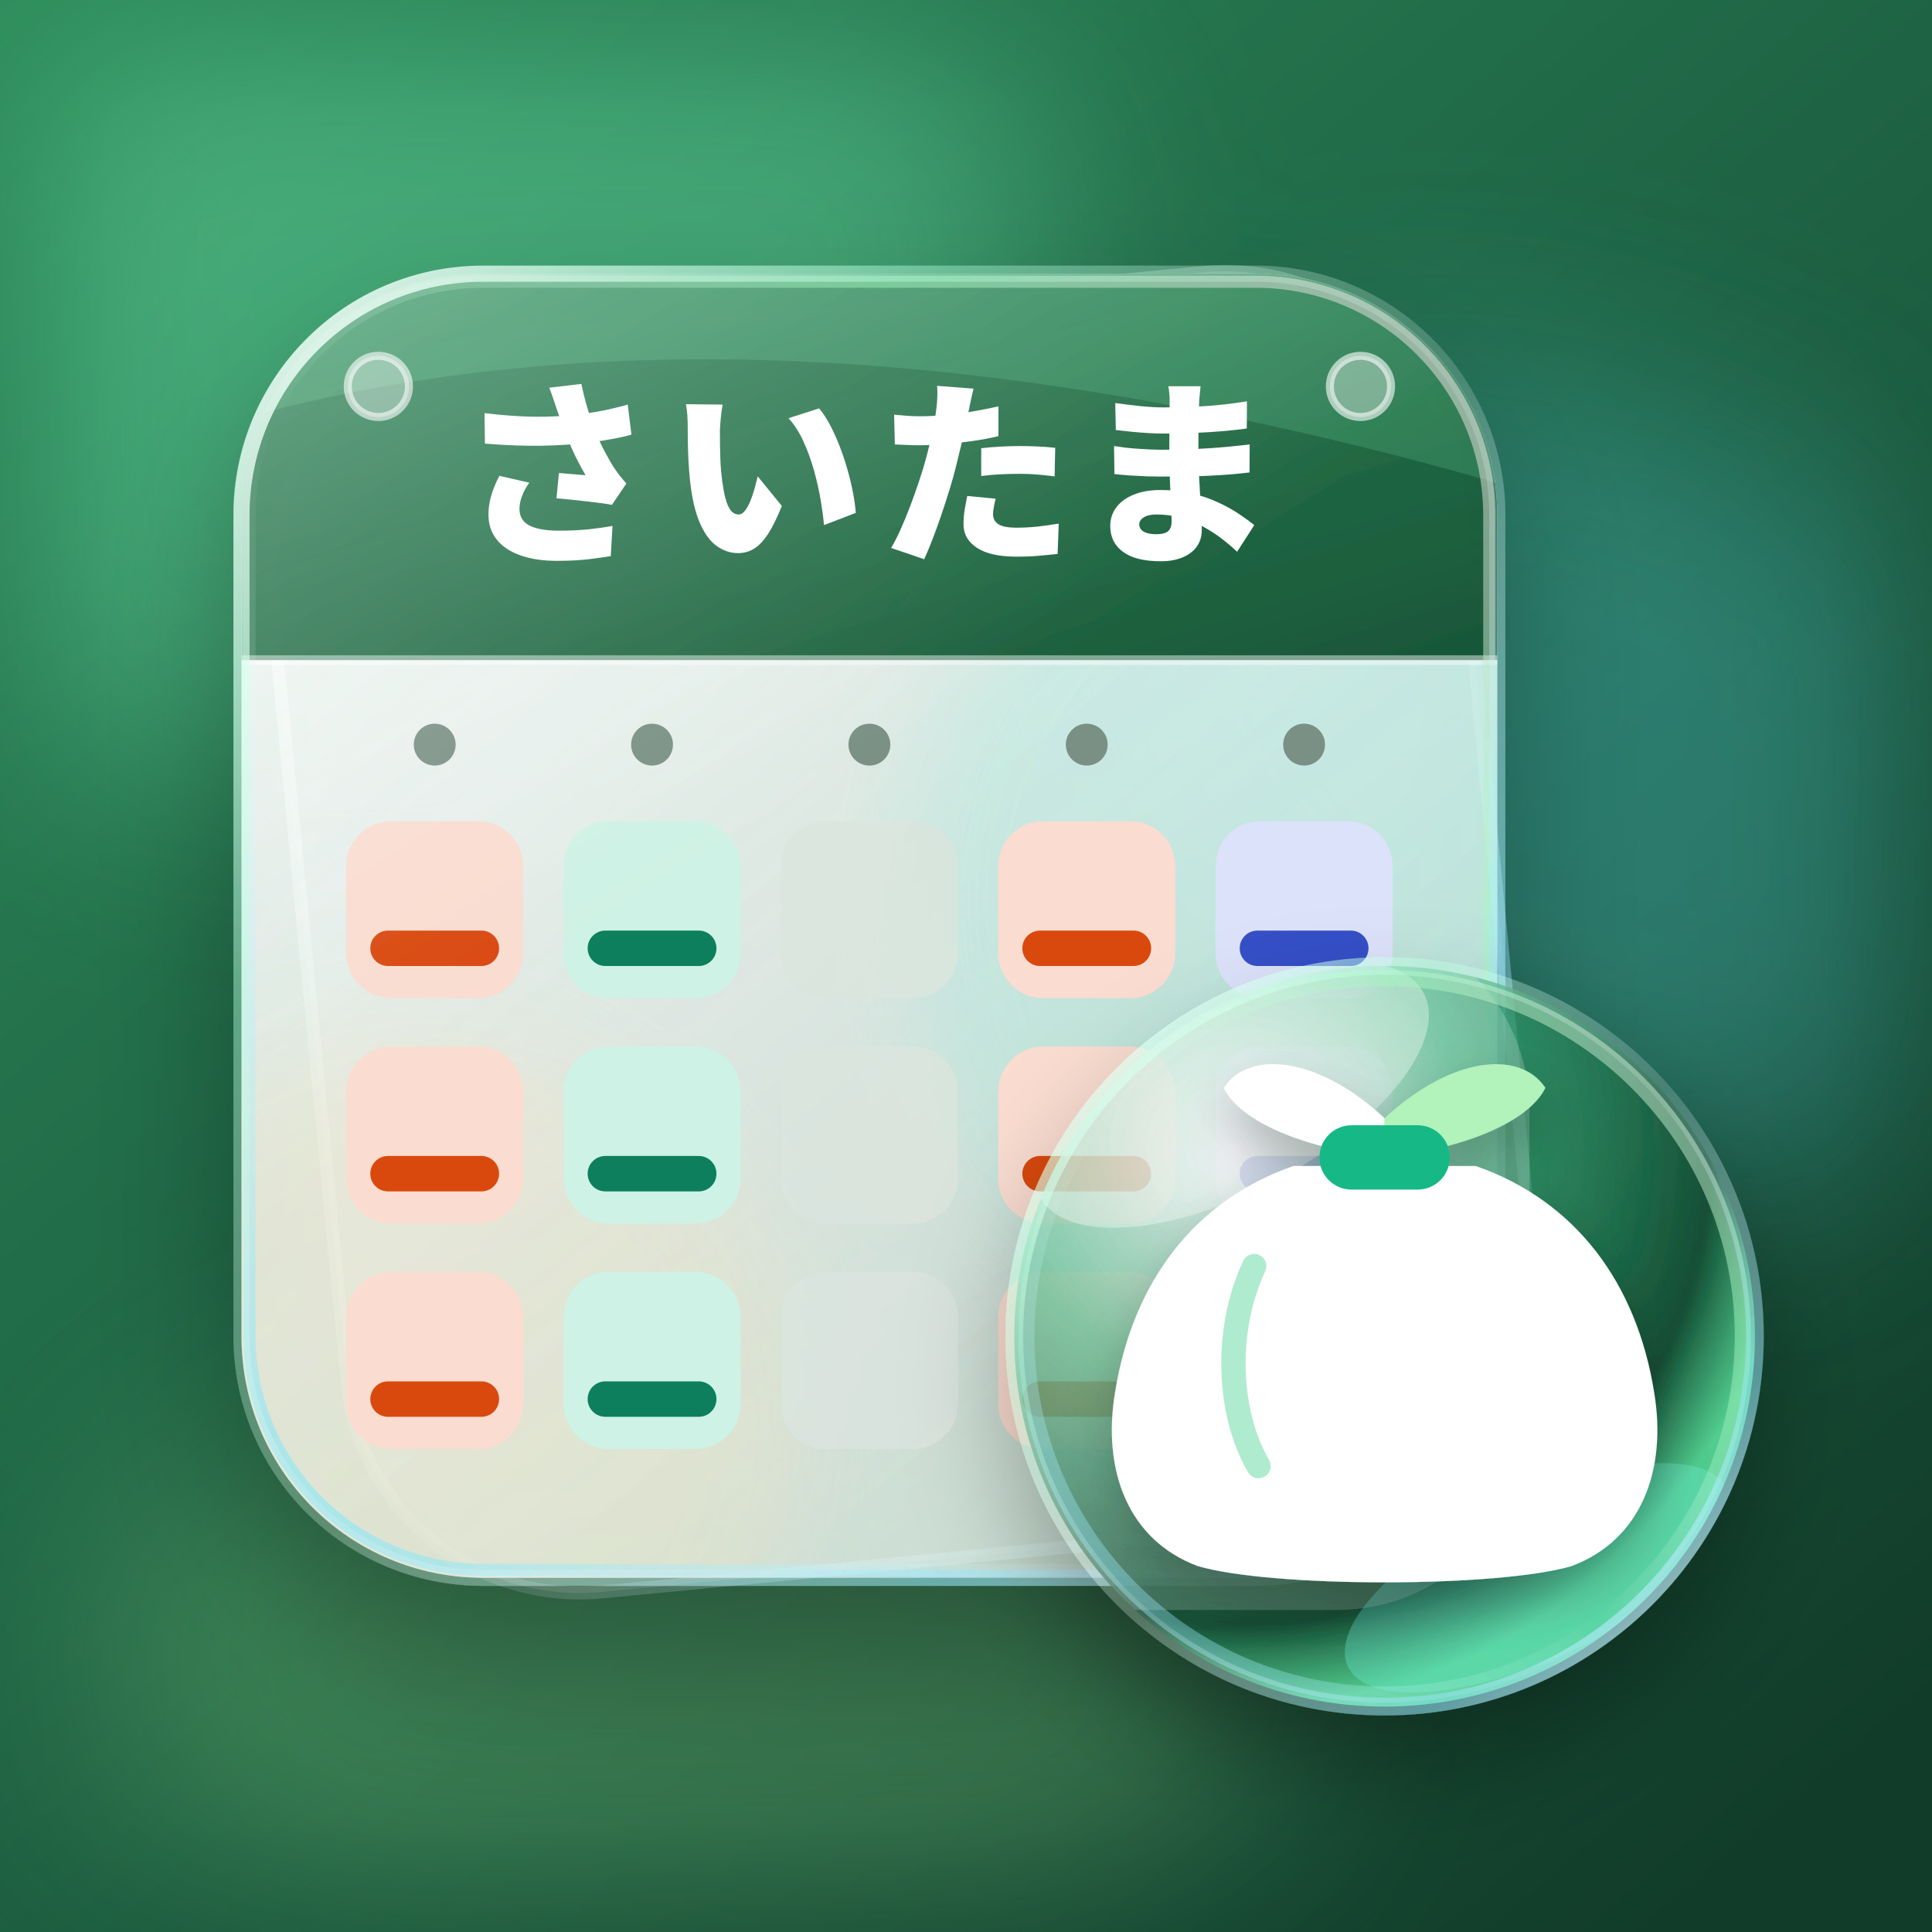
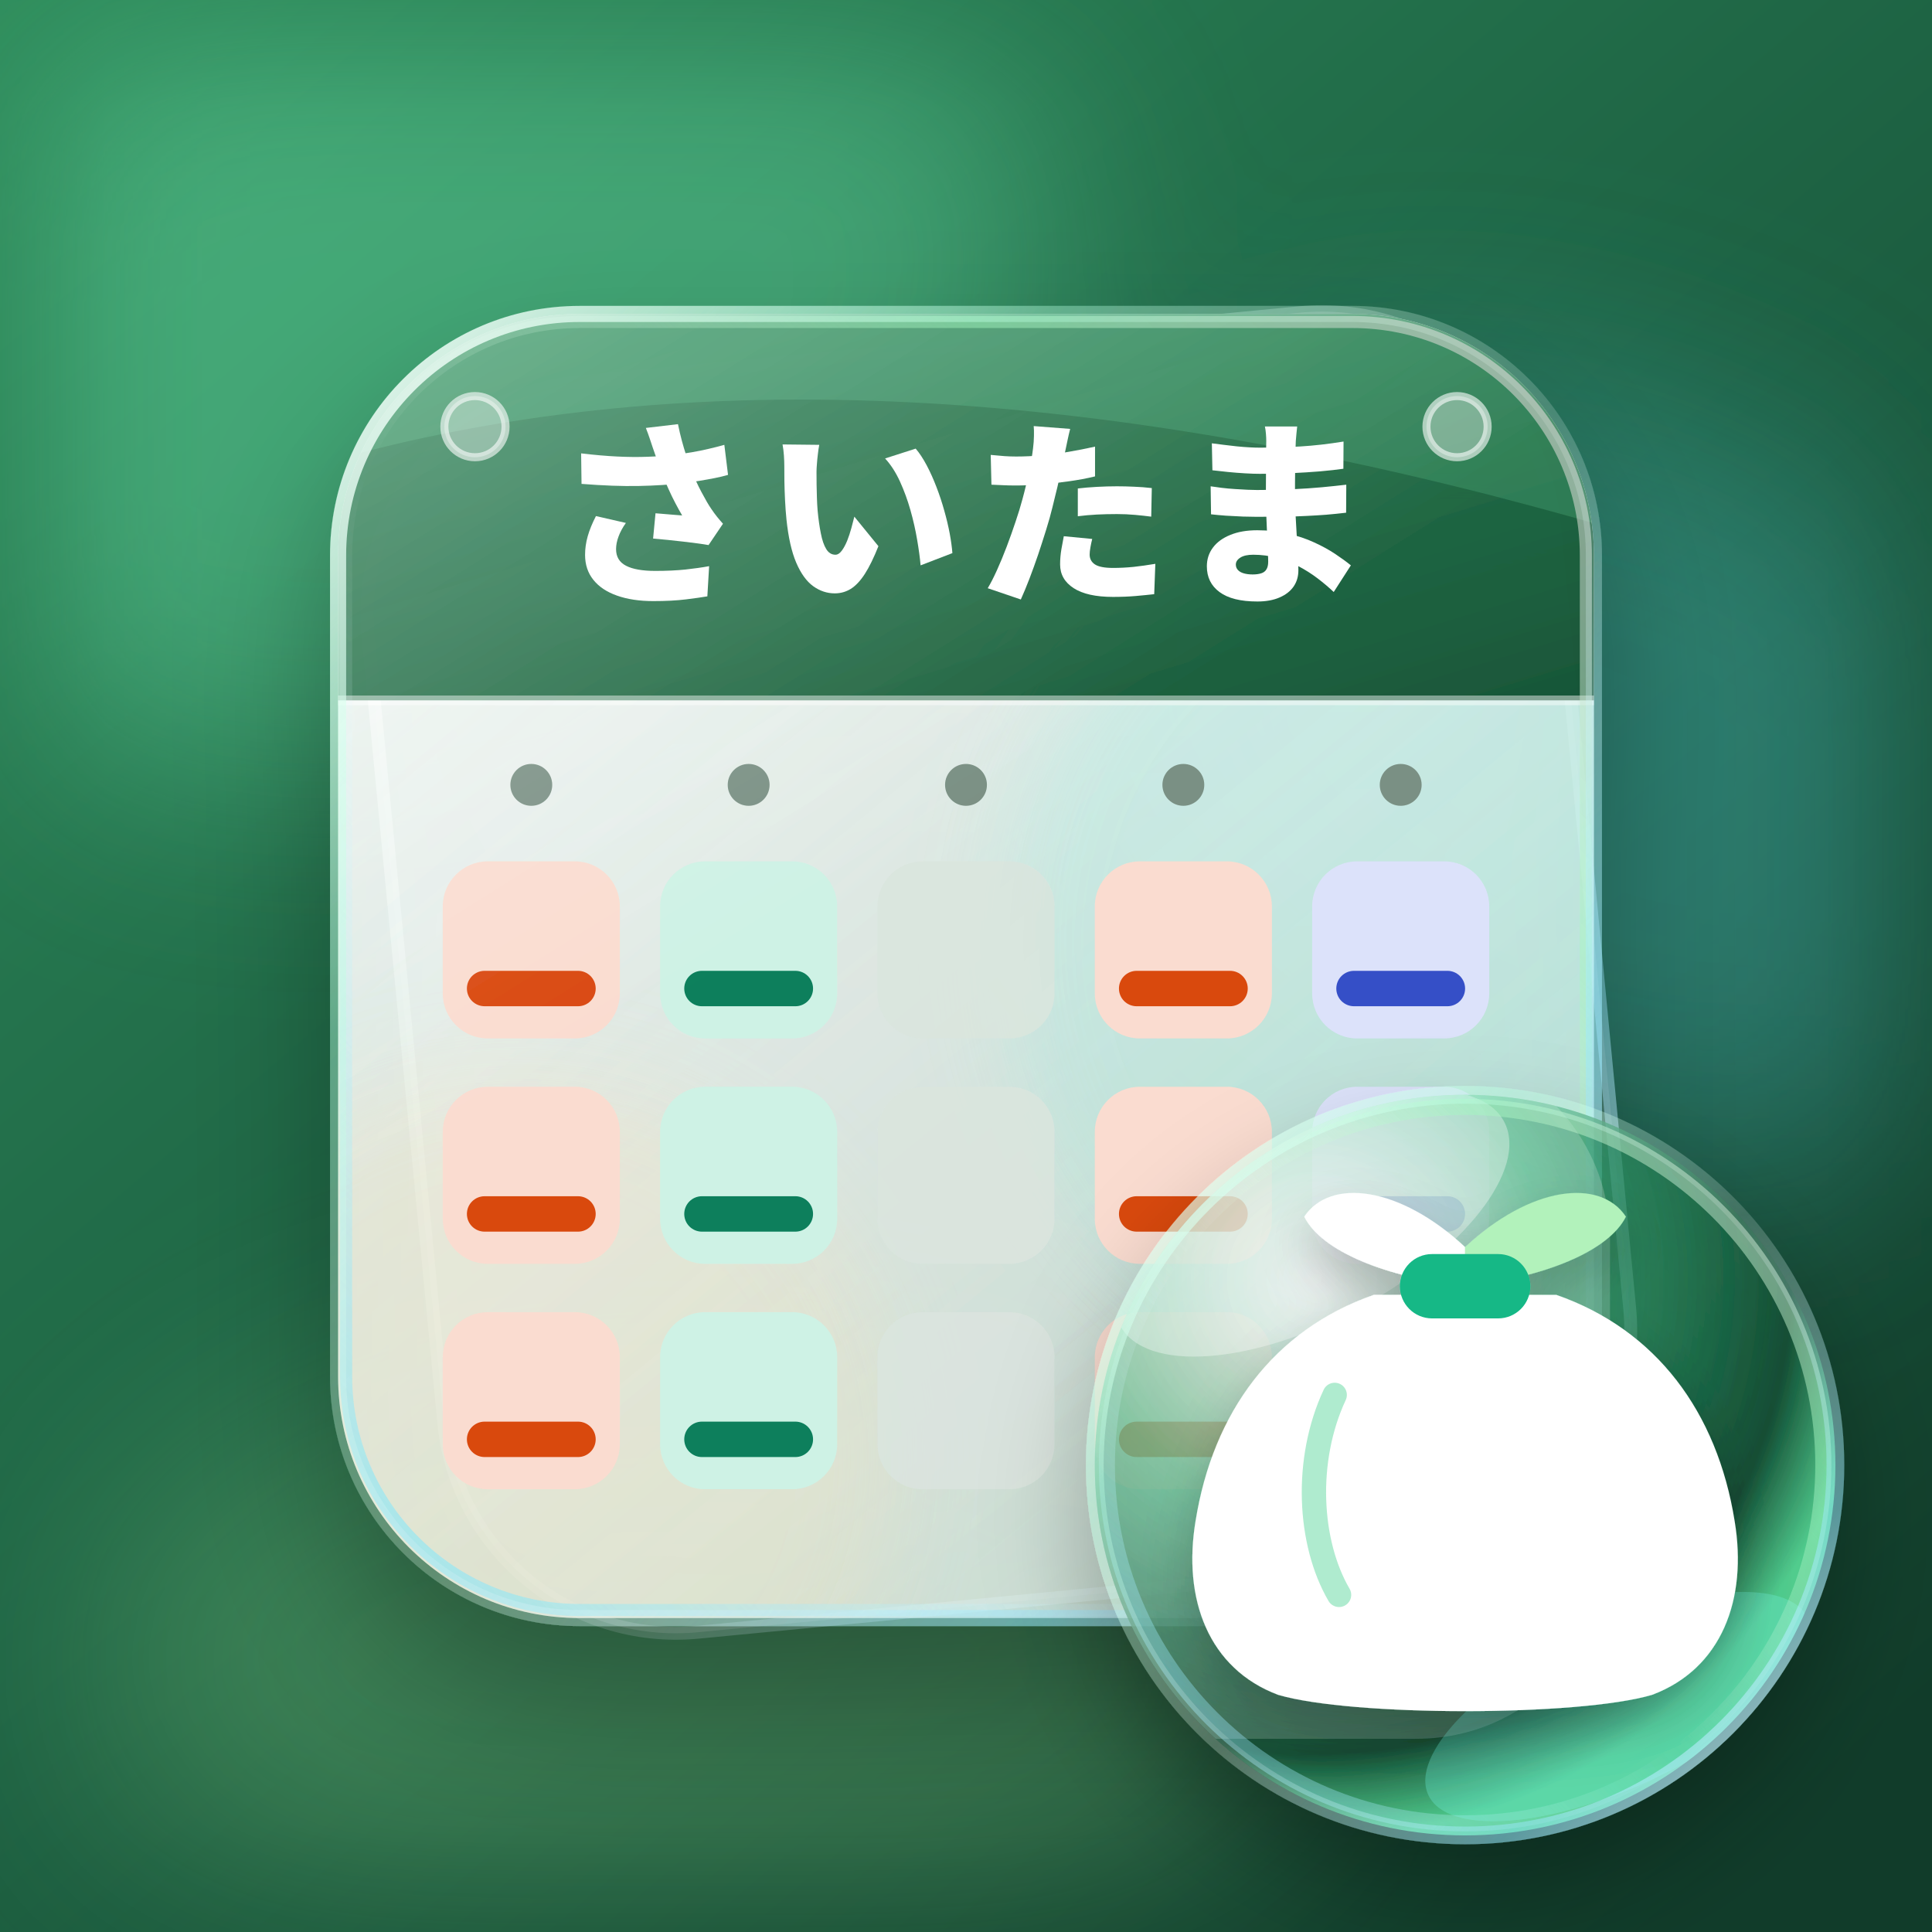
<svg xmlns="http://www.w3.org/2000/svg" viewBox="0 0 240 240">
  <defs>
    <linearGradient id="bg-grad" x1="0" y1="0" x2="0.85" y2="1">
      <stop offset="0%" stop-color="#2E8B5B" />
      <stop offset="50%" stop-color="#1E6444" />
      <stop offset="100%" stop-color="#113C2A" />
    </linearGradient>
    <linearGradient id="card-glass" x1="0.1" y1="0" x2="0.9" y2="1">
      <stop offset="0%" stop-color="#FFFFFF" stop-opacity="0.92" />
      <stop offset="55%" stop-color="#F6FBF8" stop-opacity="0.82" />
      <stop offset="100%" stop-color="#E4F4EC" stop-opacity="0.74" />
    </linearGradient>
    <linearGradient id="hdr-glass" x1="0" y1="0" x2="1" y2="1">
      <stop offset="0%" stop-color="#288253" stop-opacity="0.97" />
      <stop offset="55%" stop-color="#1D6841" stop-opacity="0.96" />
      <stop offset="100%" stop-color="#155234" stop-opacity="0.98" />
    </linearGradient>
    <linearGradient id="lg-rim-spec" x1="0" y1="0" x2="1" y2="1">
      <stop offset="0%" stop-color="#FFFFFF" stop-opacity="0.95" />
      <stop offset="28%" stop-color="#B8FFE0" stop-opacity="0.38" />
      <stop offset="52%" stop-color="#FFFFFF" stop-opacity="0.14" />
      <stop offset="78%" stop-color="#9BE8FF" stop-opacity="0.48" />
      <stop offset="100%" stop-color="#FFFFFF" stop-opacity="0.90" />
    </linearGradient>
    <linearGradient id="lg-prism-edge" x1="0" y1="1" x2="1" y2="0">
      <stop offset="0%" stop-color="#66E3FF" stop-opacity="0.58" />
      <stop offset="45%" stop-color="#FFFFFF" stop-opacity="0.0" />
      <stop offset="75%" stop-color="#A3F7BF" stop-opacity="0.48" />
      <stop offset="100%" stop-color="#FFD8E8" stop-opacity="0.55" />
    </linearGradient>
    <linearGradient id="lg-sheen" x1="0.12" y1="0" x2="0.62" y2="0.82">
      <stop offset="0%" stop-color="#FFFFFF" stop-opacity="0.26" />
      <stop offset="36%" stop-color="#FFFFFF" stop-opacity="0.09" />
      <stop offset="55%" stop-color="#FFFFFF" stop-opacity="0.0" />
    </linearGradient>
    <radialGradient id="orb-grad" cx="30%" cy="25%" r="75%">
      <stop offset="0%" stop-color="#FFFFFF" stop-opacity="0.58" />
      <stop offset="42%" stop-color="#3BB27B" stop-opacity="0.68" />
      <stop offset="85%" stop-color="#144F35" stop-opacity="0.88" />
      <stop offset="100%" stop-color="#5CE6A0" stop-opacity="0.82" />
    </radialGradient>
    <filter id="soft-blur-lg" x="-35%" y="-35%" width="170%" height="170%">
      <feGaussianBlur stdDeviation="14" />
    </filter>
    <filter id="soft-blur-sm" x="-25%" y="-25%" width="150%" height="150%">
      <feGaussianBlur stdDeviation="6" />
    </filter>
    <filter id="glass-drop" x="-20%" y="-15%" width="140%" height="145%">
      <feGaussianBlur in="SourceAlpha" stdDeviation="9" result="blur" />
      <feOffset in="blur" dx="0" dy="10" result="offsetBlur" />
      <feComponentTransfer in="offsetBlur" result="shadow">
        <feFuncA type="linear" slope="0.32" />
      </feComponentTransfer>
      <feMerge>
        <feMergeNode in="shadow" />
        <feMergeNode in="SourceGraphic" />
      </feMerge>
    </filter>
    <filter id="badge-drop" x="-28%" y="-22%" width="160%" height="160%">
      <feGaussianBlur in="SourceAlpha" stdDeviation="6.5" result="blur" />
      <feOffset in="blur" dx="0" dy="7" result="offsetBlur" />
      <feComponentTransfer in="offsetBlur" result="shadow">
        <feFuncA type="linear" slope="0.35" />
      </feComponentTransfer>
      <feMerge>
        <feMergeNode in="shadow" />
        <feMergeNode in="SourceGraphic" />
      </feMerge>
    </filter>
    <filter id="bag-inner-drop" x="-25%" y="-25%" width="150%" height="150%">
      <feGaussianBlur in="SourceAlpha" stdDeviation="3" result="blur" />
      <feOffset in="blur" dx="0" dy="3" result="offsetBlur" />
      <feComponentTransfer in="offsetBlur" result="shadow">
        <feFuncA type="linear" slope="0.24" />
      </feComponentTransfer>
      <feMerge>
        <feMergeNode in="shadow" />
        <feMergeNode in="SourceGraphic" />
      </feMerge>
    </filter>
    <clipPath id="card-clip">
      <rect x="30" y="34" width="156" height="162" rx="30" />
    </clipPath>
    <clipPath id="orb-clip">
      <circle cx="172" cy="166" r="46" />
    </clipPath>
  </defs>
  <rect width="240" height="240" fill="url(#bg-grad)" />
  <g filter="url(#soft-blur-lg)">
    <ellipse cx="56" cy="42" rx="76" ry="52" fill="#74F2B3" opacity="0.36" transform="rotate(-18 56 42)" />
    <ellipse cx="198" cy="96" rx="68" ry="44" fill="#56CFE1" opacity="0.30" transform="rotate(25 198 96)" />
    <ellipse cx="85" cy="206" rx="75" ry="40" fill="#A9F59E" opacity="0.22" />
  </g>
-   <g transform="rotate(-5.5 110 115)">
+   <g transform="translate(12 5) rotate(-5.5 110 115)">
    <rect x="38" y="38" width="148" height="156" rx="29" fill="#FFFFFF" fill-opacity="0.16" stroke="url(#lg-rim-spec)" stroke-width="1.6" />
  </g>
-   <g filter="url(#glass-drop)">
+   <g transform="translate(12 5)" filter="url(#glass-drop)">
    <rect x="30" y="34" width="156" height="162" rx="30" fill="url(#card-glass)" />
    <g clip-path="url(#card-clip)">
      <circle cx="168" cy="112" r="56" fill="#72EFDD" opacity="0.18" filter="url(#soft-blur-sm)" />
      <circle cx="52" cy="176" r="48" fill="#FFE3B3" opacity="0.22" filter="url(#soft-blur-sm)" />
      <rect x="30" y="34" width="156" height="48" fill="url(#hdr-glass)" />
      <path d="M30,52 Q95,34 186,60 L186,34 L30,34 Z" fill="#80FFBF" opacity="0.16" />
      <line x1="30" y1="82" x2="186" y2="82" stroke="#FFFFFF" stroke-opacity="0.45" stroke-width="1.2" />
      <circle cx="47" cy="48" r="3.8" fill="#FFFFFF" fill-opacity="0.35" stroke="#FFFFFF" stroke-opacity="0.6" stroke-width="1" />
      <circle cx="169" cy="48" r="3.8" fill="#FFFFFF" fill-opacity="0.35" stroke="#FFFFFF" stroke-opacity="0.6" stroke-width="1" />
      <g id="saitama-logo" fill="#FFFFFF">
        <path d="M69.09,50.61Q68.94,50.16 68.72,49.50Q68.50,48.84 68.23,48.16L72.22,47.69Q72.44,48.77 72.70,49.74Q72.96,50.70 73.25,51.59Q73.54,52.47 73.84,53.25Q74.40,54.75 75.14,56.13Q75.87,57.51 76.36,58.22Q76.71,58.74 77.07,59.19Q77.44,59.65 77.81,60.06L76.02,62.71Q75.46,62.61 74.64,62.50Q73.81,62.39 72.86,62.28Q71.90,62.17 70.94,62.07Q69.97,61.97 69.13,61.90L69.43,58.76Q69.99,58.81 70.63,58.86Q71.27,58.91 71.83,58.96Q72.39,59.01 72.74,59.03Q72.34,58.35 71.90,57.51Q71.46,56.68 71.05,55.76Q70.63,54.84 70.26,53.89Q69.87,52.88 69.59,52.05Q69.31,51.22 69.09,50.61Z" />
        <path d="M60.19,51.32Q62.62,51.61 64.66,51.71Q66.71,51.81 68.46,51.74Q70.21,51.68 71.71,51.51Q72.88,51.36 73.95,51.18Q75.01,51.00 76.02,50.76Q77.02,50.53 77.98,50.26L78.44,53.99Q77.69,54.21 76.78,54.39Q75.87,54.57 74.88,54.73Q73.89,54.89 72.86,55.02Q70.34,55.31 67.32,55.37Q64.31,55.43 60.24,55.11Z" />
        <path d="M65.75,59.96Q65.14,60.82 64.84,61.64Q64.53,62.46 64.53,63.22Q64.53,64.64 65.77,65.28Q67.00,65.92 69.40,65.92Q71.49,65.92 73.14,65.75Q74.79,65.57 76.09,65.33L75.87,69.08Q74.89,69.25 73.19,69.46Q71.49,69.67 69.16,69.67Q66.56,69.67 64.65,68.99Q62.74,68.32 61.71,67.03Q60.68,65.75 60.68,63.93Q60.68,62.76 61.01,61.61Q61.34,60.45 62.03,59.11Z" />
        <path d="M89.77,50.26Q89.67,50.78 89.60,51.41Q89.52,52.05 89.48,52.64Q89.43,53.23 89.43,53.59Q89.43,54.40 89.44,55.21Q89.45,56.02 89.48,56.82Q89.50,57.61 89.57,58.45Q89.72,60.04 89.97,61.27Q90.21,62.51 90.64,63.21Q91.07,63.91 91.78,63.91Q92.19,63.91 92.56,63.42Q92.93,62.93 93.24,62.17Q93.54,61.41 93.76,60.60Q93.98,59.79 94.13,59.18L97.12,62.85Q96.26,65.01 95.43,66.30Q94.60,67.58 93.69,68.15Q92.78,68.71 91.70,68.71Q90.26,68.71 89.02,67.82Q87.78,66.92 86.91,64.90Q86.05,62.88 85.70,59.55Q85.58,58.37 85.52,57.12Q85.46,55.87 85.44,54.75Q85.43,53.62 85.43,52.86Q85.43,52.30 85.38,51.57Q85.33,50.85 85.21,50.21Z" />
        <path d="M101.75,50.73Q102.46,51.56 103.12,52.81Q103.78,54.06 104.33,55.50Q104.89,56.95 105.30,58.43Q105.72,59.91 105.98,61.29Q106.23,62.66 106.31,63.71L102.36,65.23Q102.24,63.84 101.93,62.05Q101.63,60.26 101.10,58.38Q100.57,56.51 99.80,54.82Q99.03,53.13 97.95,51.95Z" />
        <path d="M120.94,48.28Q120.79,48.84 120.63,49.61Q120.47,50.38 120.38,50.80Q120.20,51.61 119.95,52.83Q119.69,54.06 119.37,55.43Q119.05,56.80 118.73,58.05Q118.42,59.33 117.95,60.83Q117.48,62.34 116.96,63.90Q116.43,65.45 115.88,66.89Q115.33,68.32 114.81,69.47L110.70,68.07Q111.24,67.17 111.85,65.82Q112.46,64.47 113.05,62.92Q113.64,61.36 114.15,59.83Q114.67,58.30 115.01,57.02Q115.25,56.14 115.46,55.26Q115.67,54.38 115.84,53.56Q116.01,52.74 116.14,52.00Q116.26,51.27 116.33,50.68Q116.43,49.89 116.44,49.15Q116.46,48.40 116.41,47.93Z" />
        <path d="M114.23,51.71Q115.82,51.71 117.45,51.56Q119.08,51.41 120.73,51.13Q122.38,50.85 124.03,50.48L124.03,54.18Q122.51,54.55 120.77,54.79Q119.03,55.04 117.33,55.17Q115.62,55.31 114.20,55.31Q113.27,55.31 112.54,55.27Q111.80,55.24 111.16,55.21L111.07,51.51Q112.07,51.61 112.76,51.66Q113.44,51.71 114.23,51.71Z" />
        <path d="M121.89,55.68Q122.97,55.55 124.26,55.48Q125.54,55.41 126.75,55.41Q127.77,55.41 128.86,55.46Q129.95,55.50 131.08,55.63L131.01,59.18Q130.10,59.06 129.00,58.96Q127.90,58.86 126.75,58.86Q125.42,58.86 124.25,58.92Q123.07,58.98 121.89,59.13Z" />
        <path d="M123.68,61.95Q123.56,62.41 123.46,62.97Q123.36,63.52 123.36,63.88Q123.36,64.28 123.52,64.58Q123.68,64.89 124.01,65.11Q124.34,65.33 124.91,65.44Q125.47,65.55 126.28,65.55Q127.53,65.55 128.82,65.42Q130.10,65.28 131.52,65.04L131.38,68.81Q130.32,68.93 129.06,69.04Q127.80,69.15 126.26,69.15Q123.05,69.15 121.37,68.06Q119.69,66.97 119.69,65.11Q119.69,64.18 119.85,63.23Q120.01,62.29 120.15,61.61Z" />
        <path d="M149.14,47.98Q149.09,48.38 149.05,48.85Q149.00,49.33 148.97,49.77Q148.95,50.31 148.92,51.18Q148.90,52.05 148.89,53.07Q148.87,54.08 148.87,55.06Q148.87,56.04 148.87,56.83Q148.87,57.73 148.94,58.95Q149.00,60.16 149.08,61.45Q149.17,62.73 149.23,63.90Q149.29,65.06 149.29,65.84Q149.29,67.00 148.69,67.87Q148.09,68.73 146.95,69.22Q145.81,69.72 144.19,69.72Q141.08,69.72 139.50,68.55Q137.92,67.39 137.92,65.35Q137.92,64.03 138.67,63.03Q139.42,62.02 140.83,61.45Q142.23,60.87 144.17,60.87Q146.23,60.87 148.00,61.29Q149.78,61.70 151.25,62.38Q152.72,63.05 153.86,63.81Q155.00,64.57 155.81,65.23L153.68,68.54Q152.77,67.68 151.68,66.85Q150.59,66.02 149.32,65.35Q148.04,64.69 146.63,64.30Q145.22,63.91 143.68,63.91Q142.65,63.91 142.09,64.26Q141.52,64.62 141.52,65.13Q141.52,65.53 141.78,65.81Q142.04,66.09 142.50,66.22Q142.97,66.36 143.61,66.36Q144.24,66.36 144.67,66.22Q145.10,66.09 145.32,65.73Q145.54,65.38 145.54,64.77Q145.54,64.30 145.49,63.37Q145.44,62.44 145.40,61.27Q145.35,60.11 145.30,58.94Q145.25,57.76 145.25,56.83Q145.25,55.92 145.26,54.88Q145.27,53.84 145.27,52.83Q145.27,51.83 145.28,51.02Q145.30,50.21 145.30,49.77Q145.30,49.43 145.26,48.90Q145.22,48.38 145.13,47.98Z" />
        <path d="M138.54,50.07Q139.22,50.16 140.03,50.26Q140.84,50.36 141.66,50.45Q142.48,50.53 143.20,50.57Q143.93,50.61 144.46,50.61Q147.06,50.61 149.56,50.46Q152.06,50.31 154.90,49.85L154.88,53.23Q153.70,53.40 152.02,53.55Q150.34,53.69 148.40,53.78Q146.45,53.86 144.49,53.86Q143.75,53.86 142.69,53.80Q141.62,53.74 140.53,53.63Q139.44,53.52 138.61,53.42Z" />
        <path d="M138.39,55.41Q138.95,55.50 139.76,55.60Q140.57,55.70 141.41,55.75Q142.26,55.80 142.99,55.84Q143.73,55.87 144.15,55.87Q146.69,55.87 148.64,55.77Q150.59,55.68 152.19,55.53Q153.80,55.38 155.24,55.21L155.22,58.69Q153.95,58.84 152.76,58.94Q151.57,59.03 150.32,59.09Q149.07,59.16 147.56,59.18Q146.06,59.20 144.10,59.20Q143.46,59.20 142.42,59.17Q141.38,59.13 140.30,59.06Q139.22,58.98 138.44,58.89Z" />
      </g>
      <g>
        <circle cx="54" cy="92.5" r="2.6" fill="#7A9084" />
        <circle cx="81" cy="92.5" r="2.6" fill="#7A9084" />
        <circle cx="108" cy="92.5" r="2.6" fill="#7A9084" />
        <circle cx="135" cy="92.5" r="2.6" fill="#7A9084" />
        <circle cx="162" cy="92.5" r="2.6" fill="#7A9084" />
      </g>
      <rect x="43" y="102" width="22" height="22" rx="5.6" fill="#FADCD0" />
      <rect x="46" y="115.6" width="16" height="4.4" rx="2.2" fill="#D9480F" />
      <rect x="70" y="102" width="22" height="22" rx="5.6" fill="#CEF2E5" />
      <rect x="73" y="115.6" width="16" height="4.4" rx="2.2" fill="#087F5B" />
      <rect x="97" y="102" width="22" height="22" rx="5.6" fill="#DAE5DE" fill-opacity="0.88" />
      <rect x="124" y="102" width="22" height="22" rx="5.6" fill="#FADCD0" />
      <rect x="127" y="115.6" width="16" height="4.4" rx="2.2" fill="#D9480F" />
      <rect x="151" y="102" width="22" height="22" rx="5.6" fill="#DCE2FA" />
      <rect x="154" y="115.6" width="16" height="4.4" rx="2.2" fill="#364FC7" />
      <rect x="43" y="130" width="22" height="22" rx="5.6" fill="#FADCD0" />
      <rect x="46" y="143.6" width="16" height="4.4" rx="2.2" fill="#D9480F" />
      <rect x="70" y="130" width="22" height="22" rx="5.6" fill="#CEF2E5" />
      <rect x="73" y="143.6" width="16" height="4.4" rx="2.2" fill="#087F5B" />
      <rect x="97" y="130" width="22" height="22" rx="5.6" fill="#DAE5DE" fill-opacity="0.88" />
      <rect x="124" y="130" width="22" height="22" rx="5.6" fill="#FADCD0" />
      <rect x="127" y="143.6" width="16" height="4.4" rx="2.2" fill="#D9480F" />
      <rect x="151" y="130" width="22" height="22" rx="5.6" fill="#DCE2FA" />
      <rect x="154" y="143.6" width="16" height="4.4" rx="2.2" fill="#364FC7" />
      <rect x="43" y="158" width="22" height="22" rx="5.6" fill="#FADCD0" />
      <rect x="46" y="171.6" width="16" height="4.4" rx="2.2" fill="#D9480F" />
      <rect x="70" y="158" width="22" height="22" rx="5.6" fill="#CEF2E5" />
      <rect x="73" y="171.6" width="16" height="4.4" rx="2.2" fill="#087F5B" />
      <rect x="97" y="158" width="22" height="22" rx="5.6" fill="#DAE5DE" fill-opacity="0.88" />
      <rect x="124" y="158" width="22" height="22" rx="5.6" fill="#FADCD0" />
      <rect x="127" y="171.6" width="16" height="4.4" rx="2.2" fill="#D9480F" />
      <rect x="151" y="158" width="22" height="22" rx="5.6" fill="#DCE2FA" />
      <rect x="154" y="171.6" width="16" height="4.4" rx="2.2" fill="#364FC7" />
      <rect x="30" y="34" width="156" height="162" fill="url(#lg-sheen)" />
    </g>
    <rect x="31" y="35" width="154" height="160" rx="29" fill="none" stroke="url(#lg-prism-edge)" stroke-width="1.5" />
    <rect x="30" y="34" width="156" height="162" rx="30" fill="none" stroke="url(#lg-rim-spec)" stroke-width="2" />
  </g>
-   <g filter="url(#badge-drop)">
+   <g transform="translate(10 16)" filter="url(#badge-drop)">
    <circle cx="172" cy="166" r="46" fill="url(#orb-grad)" />
    <g clip-path="url(#orb-clip)">
      <rect x="114" y="114" width="76" height="86" rx="24" fill="#FFFFFF" opacity="0.18" />
      <ellipse cx="153" cy="136" rx="27" ry="12" fill="#FFFFFF" opacity="0.34" transform="rotate(-28 153 136)" />
      <ellipse cx="191" cy="196" rx="26" ry="10" fill="#72EFDD" opacity="0.32" transform="rotate(-25 191 196)" />
    </g>
    <circle cx="172" cy="166" r="44.5" fill="none" stroke="url(#lg-prism-edge)" stroke-width="2" />
    <circle cx="172" cy="166" r="46" fill="none" stroke="url(#lg-rim-spec)" stroke-width="2.2" />
    <g filter="url(#bag-inner-drop)" transform="translate(172, 167) scale(1.08) translate(-174, -168)">
      <path d="M174,142 C166.5,135 158.5,134 155.5,138.5 C157.5,142.5 165,145.5 174,146.5 Z" fill="#FFFFFF" />
      <path d="M174,142 C181.5,135 189.5,134 192.5,138.5 C190.5,142.5 183,145.5 174,146.5 Z" fill="#B2F2BB" />
      <path d="M163.5,147.5 C152,151.5 145,161 143,173.5 C141.5,182.5 144.5,190.5 152.5,193.5 C161,196 187,196 195.5,193.5 C203.5,190.5 206.5,182.5 205,173.5 C203,161 196,151.5 184.5,147.5 Z" fill="#FFFFFF" />
      <path d="M159,159 C155.5,166.5 156,176 159.5,182" fill="none" stroke="#9EE6C4" stroke-width="2.8" stroke-linecap="round" opacity="0.82" />
      <rect x="166.5" y="142.8" width="15" height="7.4" rx="3.7" fill="#12B886" />
    </g>
  </g>
</svg>
